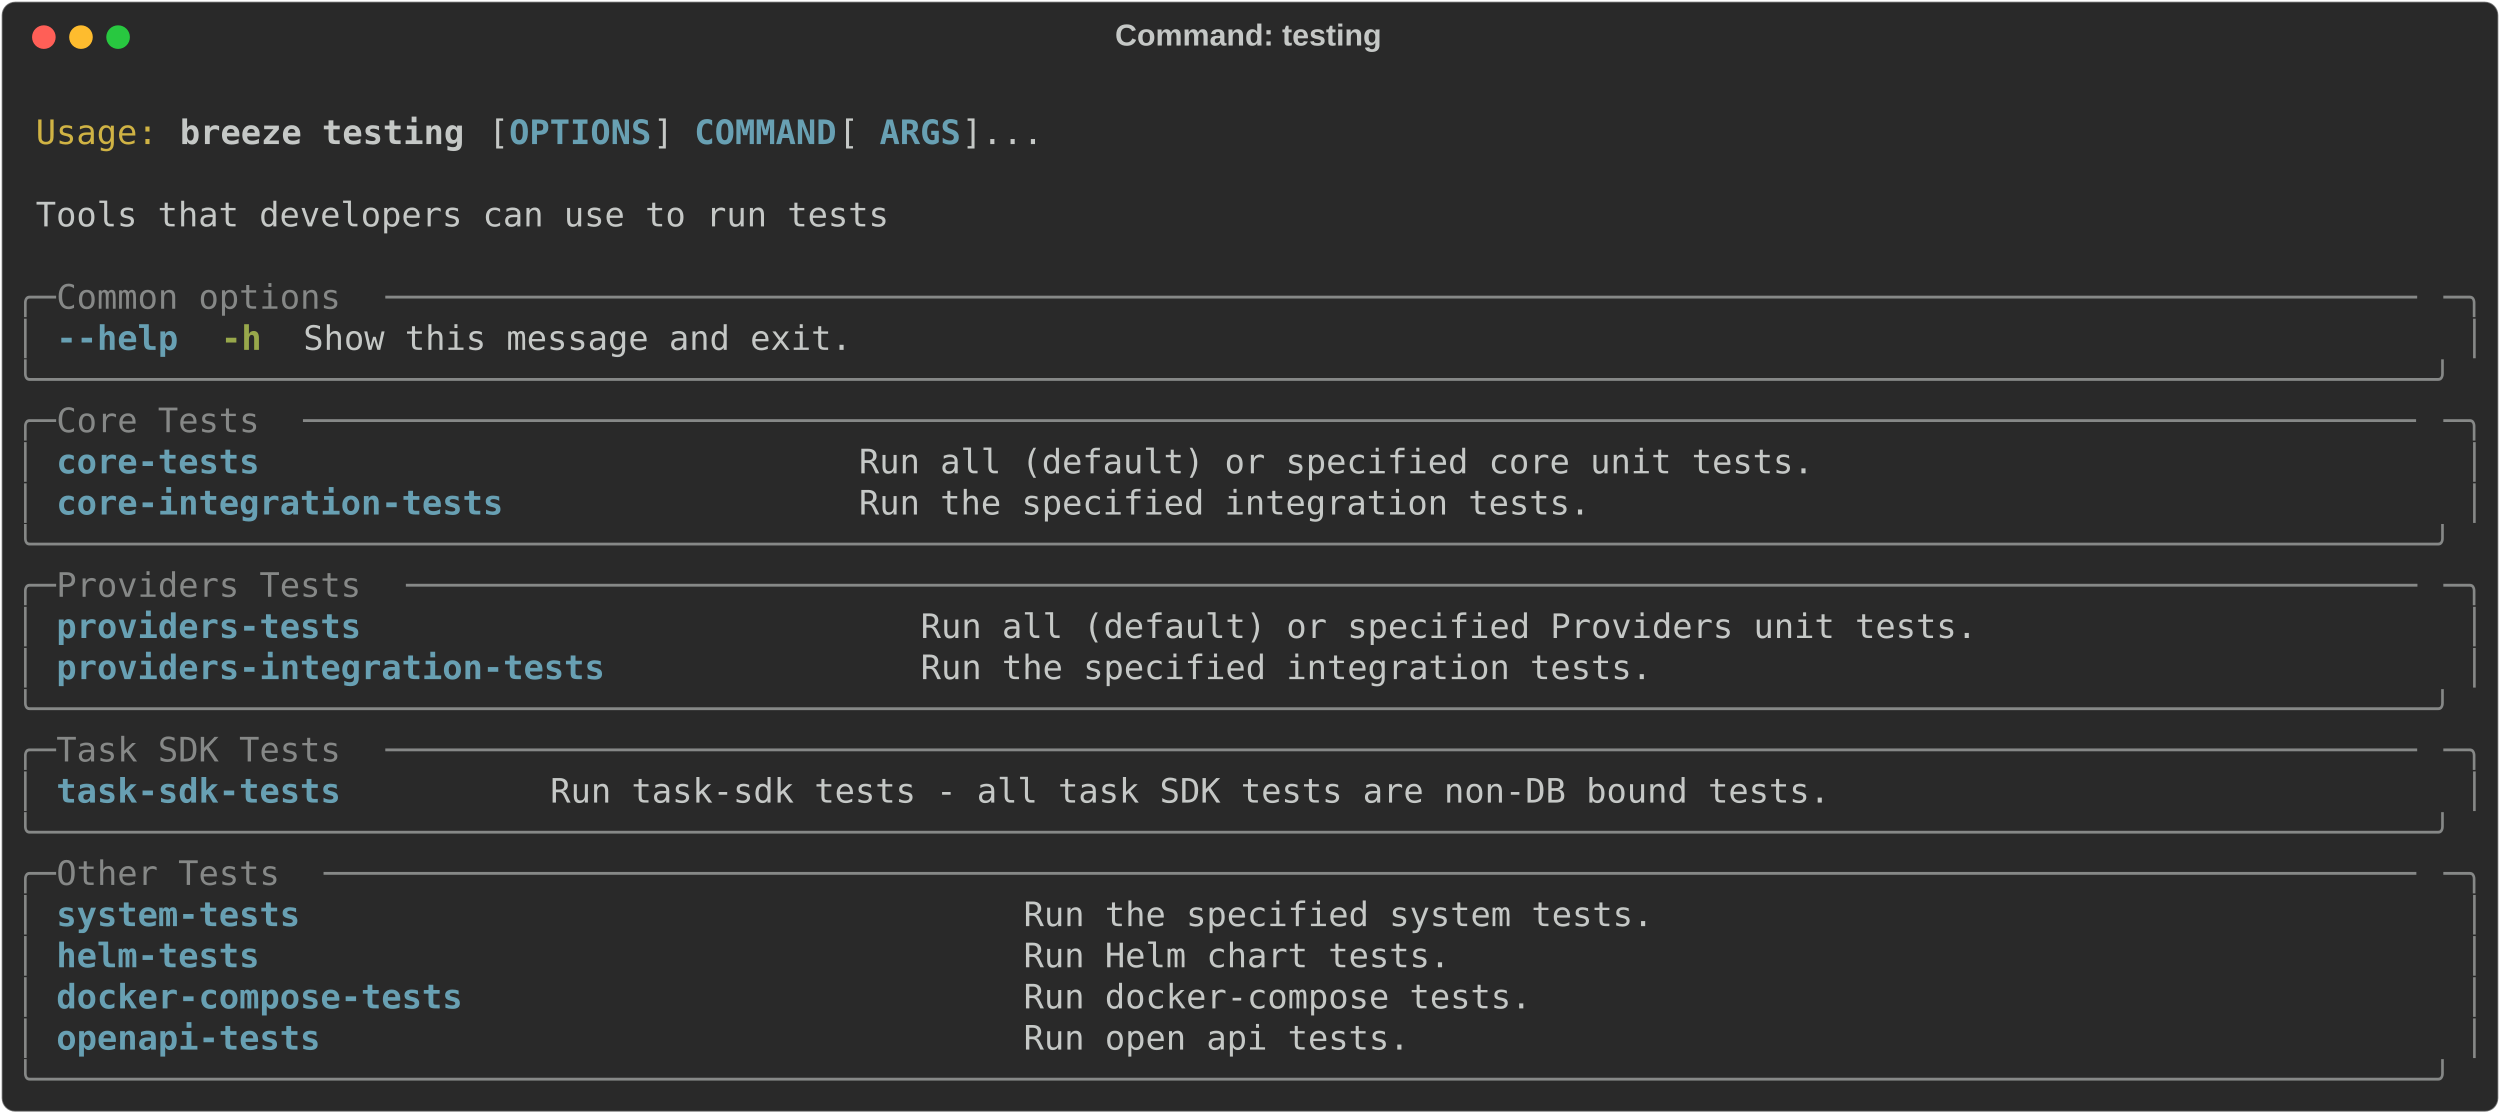
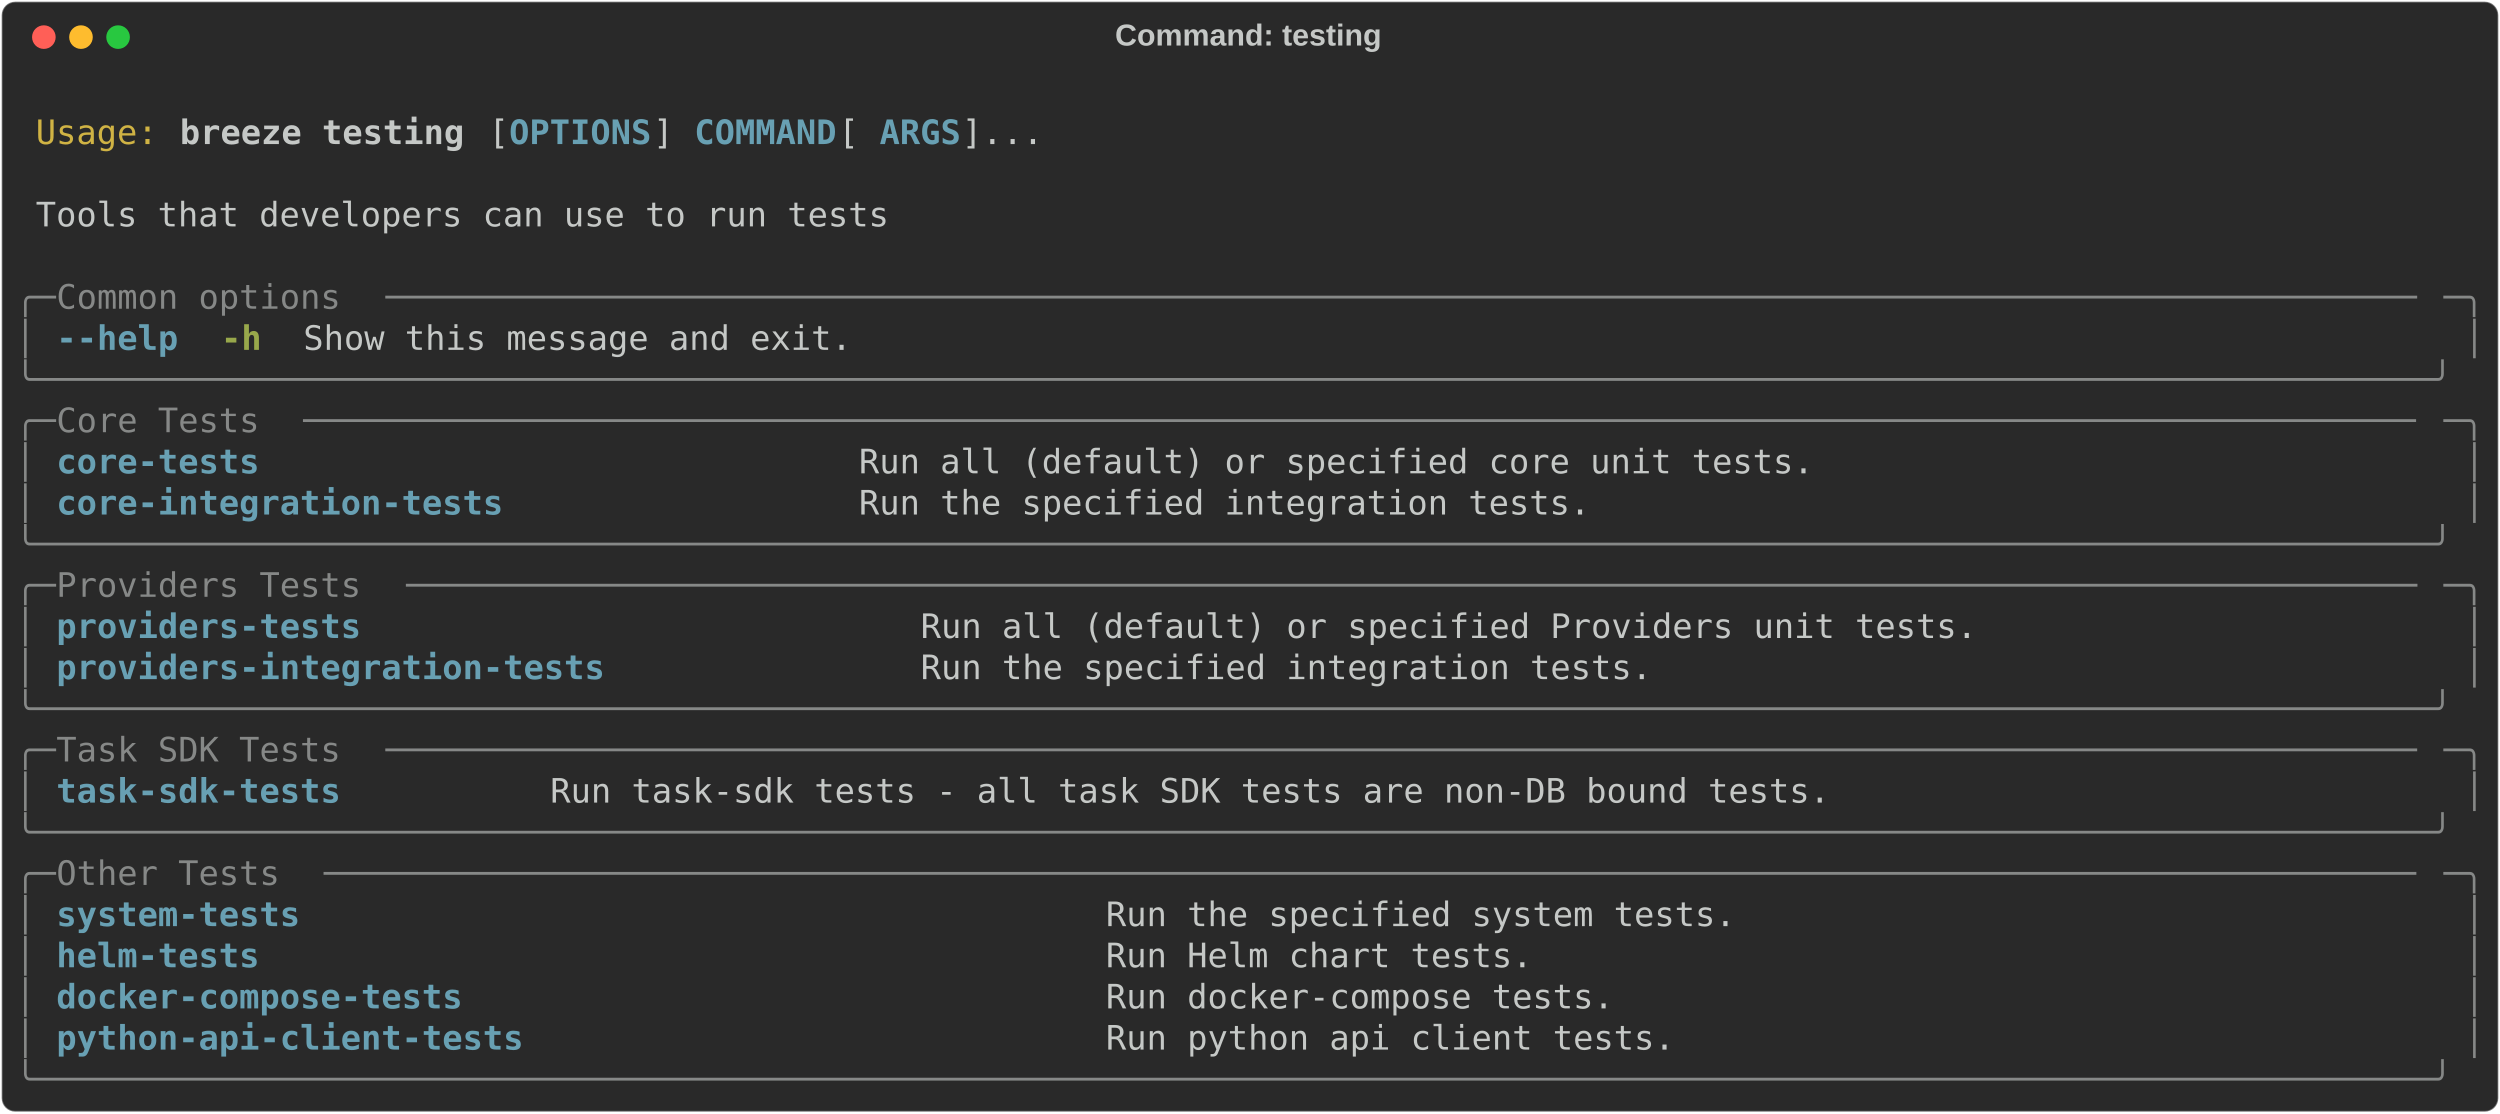
<svg xmlns="http://www.w3.org/2000/svg" class="rich-terminal" viewBox="0 0 1482 660.0">
  <style>

    @font-face {
        font-family: "Fira Code";
        src: local("FiraCode-Regular"),
                url("https://cdnjs.cloudflare.com/ajax/libs/firacode/6.2.0/woff2/FiraCode-Regular.woff2") format("woff2"),
                url("https://cdnjs.cloudflare.com/ajax/libs/firacode/6.2.0/woff/FiraCode-Regular.woff") format("woff");
        font-style: normal;
        font-weight: 400;
    }
    @font-face {
        font-family: "Fira Code";
        src: local("FiraCode-Bold"),
                url("https://cdnjs.cloudflare.com/ajax/libs/firacode/6.2.0/woff2/FiraCode-Bold.woff2") format("woff2"),
                url("https://cdnjs.cloudflare.com/ajax/libs/firacode/6.2.0/woff/FiraCode-Bold.woff") format("woff");
        font-style: bold;
        font-weight: 700;
    }

    .breeze-testing-matrix {
        font-family: Fira Code, monospace;
        font-size: 20px;
        line-height: 24.4px;
        font-variant-east-asian: full-width;
    }

    .breeze-testing-title {
        font-size: 18px;
        font-weight: bold;
        font-family: arial;
    }

    .breeze-testing-r1 { fill: #c5c8c6 }
.breeze-testing-r2 { fill: #d0b344 }
.breeze-testing-r3 { fill: #c5c8c6;font-weight: bold }
.breeze-testing-r4 { fill: #68a0b3;font-weight: bold }
.breeze-testing-r5 { fill: #868887 }
.breeze-testing-r6 { fill: #98a84b;font-weight: bold }
    </style>
  <defs>
    <clipPath id="breeze-testing-clip-terminal">
      <rect x="0" y="0" width="1463.0" height="609.0" />
    </clipPath>
    <clipPath id="breeze-testing-line-0">
      <rect x="0" y="1.5" width="1464" height="24.65" />
    </clipPath>
    <clipPath id="breeze-testing-line-1">
      <rect x="0" y="25.9" width="1464" height="24.65" />
    </clipPath>
    <clipPath id="breeze-testing-line-2">
      <rect x="0" y="50.3" width="1464" height="24.65" />
    </clipPath>
    <clipPath id="breeze-testing-line-3">
      <rect x="0" y="74.7" width="1464" height="24.65" />
    </clipPath>
    <clipPath id="breeze-testing-line-4">
      <rect x="0" y="99.1" width="1464" height="24.65" />
    </clipPath>
    <clipPath id="breeze-testing-line-5">
      <rect x="0" y="123.5" width="1464" height="24.65" />
    </clipPath>
    <clipPath id="breeze-testing-line-6">
      <rect x="0" y="147.9" width="1464" height="24.65" />
    </clipPath>
    <clipPath id="breeze-testing-line-7">
      <rect x="0" y="172.3" width="1464" height="24.65" />
    </clipPath>
    <clipPath id="breeze-testing-line-8">
      <rect x="0" y="196.7" width="1464" height="24.65" />
    </clipPath>
    <clipPath id="breeze-testing-line-9">
      <rect x="0" y="221.1" width="1464" height="24.65" />
    </clipPath>
    <clipPath id="breeze-testing-line-10">
      <rect x="0" y="245.5" width="1464" height="24.65" />
    </clipPath>
    <clipPath id="breeze-testing-line-11">
      <rect x="0" y="269.9" width="1464" height="24.65" />
    </clipPath>
    <clipPath id="breeze-testing-line-12">
      <rect x="0" y="294.3" width="1464" height="24.65" />
    </clipPath>
    <clipPath id="breeze-testing-line-13">
      <rect x="0" y="318.7" width="1464" height="24.65" />
    </clipPath>
    <clipPath id="breeze-testing-line-14">
      <rect x="0" y="343.1" width="1464" height="24.65" />
    </clipPath>
    <clipPath id="breeze-testing-line-15">
      <rect x="0" y="367.5" width="1464" height="24.65" />
    </clipPath>
    <clipPath id="breeze-testing-line-16">
      <rect x="0" y="391.9" width="1464" height="24.65" />
    </clipPath>
    <clipPath id="breeze-testing-line-17">
      <rect x="0" y="416.3" width="1464" height="24.65" />
    </clipPath>
    <clipPath id="breeze-testing-line-18">
      <rect x="0" y="440.7" width="1464" height="24.65" />
    </clipPath>
    <clipPath id="breeze-testing-line-19">
      <rect x="0" y="465.1" width="1464" height="24.65" />
    </clipPath>
    <clipPath id="breeze-testing-line-20">
      <rect x="0" y="489.5" width="1464" height="24.65" />
    </clipPath>
    <clipPath id="breeze-testing-line-21">
      <rect x="0" y="513.9" width="1464" height="24.65" />
    </clipPath>
    <clipPath id="breeze-testing-line-22">
      <rect x="0" y="538.3" width="1464" height="24.65" />
    </clipPath>
    <clipPath id="breeze-testing-line-23">
      <rect x="0" y="562.7" width="1464" height="24.65" />
    </clipPath>
  </defs>
  <rect fill="#292929" stroke="rgba(255,255,255,0.35)" stroke-width="1" x="1" y="1" width="1480" height="658" rx="8" />
  <text class="breeze-testing-title" fill="#c5c8c6" text-anchor="middle" x="740" y="27">Command: testing</text>
  <g transform="translate(26,22)">
    <circle cx="0" cy="0" r="7" fill="#ff5f57" />
    <circle cx="22" cy="0" r="7" fill="#febc2e" />
    <circle cx="44" cy="0" r="7" fill="#28c840" />
  </g>
  <g transform="translate(9, 41)" clip-path="url(#breeze-testing-clip-terminal)">
    <g class="breeze-testing-matrix">
      <text class="breeze-testing-r1" x="1464" y="20" textLength="12.2" clip-path="url(#breeze-testing-line-0)">
</text>
      <text class="breeze-testing-r2" x="12.2" y="44.4" textLength="73.2" clip-path="url(#breeze-testing-line-1)">Usage:</text>
      <text class="breeze-testing-r3" x="97.6" y="44.4" textLength="170.8" clip-path="url(#breeze-testing-line-1)">breeze testing</text>
      <text class="breeze-testing-r1" x="280.6" y="44.4" textLength="12.2" clip-path="url(#breeze-testing-line-1)">[</text>
      <text class="breeze-testing-r4" x="292.8" y="44.4" textLength="85.4" clip-path="url(#breeze-testing-line-1)">OPTIONS</text>
      <text class="breeze-testing-r1" x="378.2" y="44.4" textLength="24.4" clip-path="url(#breeze-testing-line-1)">] </text>
      <text class="breeze-testing-r4" x="402.6" y="44.4" textLength="85.4" clip-path="url(#breeze-testing-line-1)">COMMAND</text>
      <text class="breeze-testing-r1" x="488" y="44.4" textLength="24.4" clip-path="url(#breeze-testing-line-1)"> [</text>
      <text class="breeze-testing-r4" x="512.4" y="44.4" textLength="48.8" clip-path="url(#breeze-testing-line-1)">ARGS</text>
      <text class="breeze-testing-r1" x="561.2" y="44.4" textLength="48.8" clip-path="url(#breeze-testing-line-1)">]...</text>
      <text class="breeze-testing-r1" x="1464" y="44.4" textLength="12.2" clip-path="url(#breeze-testing-line-1)">
</text>
      <text class="breeze-testing-r1" x="1464" y="68.8" textLength="12.2" clip-path="url(#breeze-testing-line-2)">
</text>
      <text class="breeze-testing-r1" x="12.2" y="93.2" textLength="512.4" clip-path="url(#breeze-testing-line-3)">Tools that developers can use to run tests</text>
      <text class="breeze-testing-r1" x="1464" y="93.2" textLength="12.2" clip-path="url(#breeze-testing-line-3)">
</text>
      <text class="breeze-testing-r1" x="1464" y="117.6" textLength="12.2" clip-path="url(#breeze-testing-line-4)">
</text>
      <text class="breeze-testing-r5" x="0" y="142" textLength="24.4" clip-path="url(#breeze-testing-line-5)">╭─</text>
      <text class="breeze-testing-r5" x="24.4" y="142" textLength="195.2" clip-path="url(#breeze-testing-line-5)"> Common options </text>
      <text class="breeze-testing-r5" x="219.6" y="142" textLength="1220" clip-path="url(#breeze-testing-line-5)">────────────────────────────────────────────────────────────────────────────────────────────────────</text>
      <text class="breeze-testing-r5" x="1439.6" y="142" textLength="24.4" clip-path="url(#breeze-testing-line-5)">─╮</text>
      <text class="breeze-testing-r1" x="1464" y="142" textLength="12.2" clip-path="url(#breeze-testing-line-5)">
</text>
      <text class="breeze-testing-r5" x="0" y="166.4" textLength="12.2" clip-path="url(#breeze-testing-line-6)">│</text>
      <text class="breeze-testing-r4" x="24.4" y="166.4" textLength="73.2" clip-path="url(#breeze-testing-line-6)">--help</text>
      <text class="breeze-testing-r6" x="122" y="166.4" textLength="24.4" clip-path="url(#breeze-testing-line-6)">-h</text>
      <text class="breeze-testing-r1" x="170.8" y="166.4" textLength="329.4" clip-path="url(#breeze-testing-line-6)">Show this message and exit.</text>
      <text class="breeze-testing-r5" x="1451.8" y="166.4" textLength="12.2" clip-path="url(#breeze-testing-line-6)">│</text>
      <text class="breeze-testing-r1" x="1464" y="166.4" textLength="12.2" clip-path="url(#breeze-testing-line-6)">
</text>
      <text class="breeze-testing-r5" x="0" y="190.8" textLength="1464" clip-path="url(#breeze-testing-line-7)">╰──────────────────────────────────────────────────────────────────────────────────────────────────────────────────────╯</text>
      <text class="breeze-testing-r1" x="1464" y="190.8" textLength="12.2" clip-path="url(#breeze-testing-line-7)">
</text>
      <text class="breeze-testing-r5" x="0" y="215.2" textLength="24.4" clip-path="url(#breeze-testing-line-8)">╭─</text>
      <text class="breeze-testing-r5" x="24.4" y="215.2" textLength="146.4" clip-path="url(#breeze-testing-line-8)"> Core Tests </text>
      <text class="breeze-testing-r5" x="170.8" y="215.2" textLength="1268.8" clip-path="url(#breeze-testing-line-8)">────────────────────────────────────────────────────────────────────────────────────────────────────────</text>
      <text class="breeze-testing-r5" x="1439.6" y="215.2" textLength="24.4" clip-path="url(#breeze-testing-line-8)">─╮</text>
      <text class="breeze-testing-r1" x="1464" y="215.2" textLength="12.2" clip-path="url(#breeze-testing-line-8)">
</text>
      <text class="breeze-testing-r5" x="0" y="239.6" textLength="12.2" clip-path="url(#breeze-testing-line-9)">│</text>
      <text class="breeze-testing-r4" x="24.4" y="239.6" textLength="451.4" clip-path="url(#breeze-testing-line-9)">core-tests                           </text>
      <text class="breeze-testing-r1" x="500.2" y="239.6" textLength="939.4" clip-path="url(#breeze-testing-line-9)">Run all (default) or specified core unit tests.                              </text>
      <text class="breeze-testing-r5" x="1451.8" y="239.6" textLength="12.2" clip-path="url(#breeze-testing-line-9)">│</text>
      <text class="breeze-testing-r1" x="1464" y="239.6" textLength="12.2" clip-path="url(#breeze-testing-line-9)">
</text>
      <text class="breeze-testing-r5" x="0" y="264" textLength="12.2" clip-path="url(#breeze-testing-line-10)">│</text>
      <text class="breeze-testing-r4" x="24.4" y="264" textLength="451.4" clip-path="url(#breeze-testing-line-10)">core-integration-tests               </text>
      <text class="breeze-testing-r1" x="500.2" y="264" textLength="939.4" clip-path="url(#breeze-testing-line-10)">Run the specified integration tests.                                         </text>
      <text class="breeze-testing-r5" x="1451.8" y="264" textLength="12.2" clip-path="url(#breeze-testing-line-10)">│</text>
      <text class="breeze-testing-r1" x="1464" y="264" textLength="12.2" clip-path="url(#breeze-testing-line-10)">
</text>
      <text class="breeze-testing-r5" x="0" y="288.4" textLength="1464" clip-path="url(#breeze-testing-line-11)">╰──────────────────────────────────────────────────────────────────────────────────────────────────────────────────────╯</text>
      <text class="breeze-testing-r1" x="1464" y="288.4" textLength="12.2" clip-path="url(#breeze-testing-line-11)">
</text>
      <text class="breeze-testing-r5" x="0" y="312.8" textLength="24.4" clip-path="url(#breeze-testing-line-12)">╭─</text>
      <text class="breeze-testing-r5" x="24.4" y="312.8" textLength="207.4" clip-path="url(#breeze-testing-line-12)"> Providers Tests </text>
      <text class="breeze-testing-r5" x="231.8" y="312.8" textLength="1207.8" clip-path="url(#breeze-testing-line-12)">───────────────────────────────────────────────────────────────────────────────────────────────────</text>
      <text class="breeze-testing-r5" x="1439.6" y="312.8" textLength="24.4" clip-path="url(#breeze-testing-line-12)">─╮</text>
      <text class="breeze-testing-r1" x="1464" y="312.8" textLength="12.2" clip-path="url(#breeze-testing-line-12)">
</text>
      <text class="breeze-testing-r5" x="0" y="337.2" textLength="12.2" clip-path="url(#breeze-testing-line-13)">│</text>
      <text class="breeze-testing-r4" x="24.4" y="337.2" textLength="488" clip-path="url(#breeze-testing-line-13)">providers-tests                         </text>
      <text class="breeze-testing-r1" x="536.8" y="337.2" textLength="902.8" clip-path="url(#breeze-testing-line-13)">Run all (default) or specified Providers unit tests.                      </text>
      <text class="breeze-testing-r5" x="1451.8" y="337.2" textLength="12.2" clip-path="url(#breeze-testing-line-13)">│</text>
      <text class="breeze-testing-r1" x="1464" y="337.2" textLength="12.2" clip-path="url(#breeze-testing-line-13)">
</text>
      <text class="breeze-testing-r5" x="0" y="361.6" textLength="12.2" clip-path="url(#breeze-testing-line-14)">│</text>
      <text class="breeze-testing-r4" x="24.4" y="361.6" textLength="488" clip-path="url(#breeze-testing-line-14)">providers-integration-tests             </text>
      <text class="breeze-testing-r1" x="536.8" y="361.6" textLength="902.8" clip-path="url(#breeze-testing-line-14)">Run the specified integration tests.                                      </text>
      <text class="breeze-testing-r5" x="1451.8" y="361.6" textLength="12.2" clip-path="url(#breeze-testing-line-14)">│</text>
      <text class="breeze-testing-r1" x="1464" y="361.6" textLength="12.2" clip-path="url(#breeze-testing-line-14)">
</text>
      <text class="breeze-testing-r5" x="0" y="386" textLength="1464" clip-path="url(#breeze-testing-line-15)">╰──────────────────────────────────────────────────────────────────────────────────────────────────────────────────────╯</text>
      <text class="breeze-testing-r1" x="1464" y="386" textLength="12.2" clip-path="url(#breeze-testing-line-15)">
</text>
      <text class="breeze-testing-r5" x="0" y="410.4" textLength="24.4" clip-path="url(#breeze-testing-line-16)">╭─</text>
      <text class="breeze-testing-r5" x="24.4" y="410.4" textLength="195.2" clip-path="url(#breeze-testing-line-16)"> Task SDK Tests </text>
      <text class="breeze-testing-r5" x="219.6" y="410.4" textLength="1220" clip-path="url(#breeze-testing-line-16)">────────────────────────────────────────────────────────────────────────────────────────────────────</text>
      <text class="breeze-testing-r5" x="1439.6" y="410.4" textLength="24.4" clip-path="url(#breeze-testing-line-16)">─╮</text>
      <text class="breeze-testing-r1" x="1464" y="410.4" textLength="12.2" clip-path="url(#breeze-testing-line-16)">
</text>
      <text class="breeze-testing-r5" x="0" y="434.8" textLength="12.2" clip-path="url(#breeze-testing-line-17)">│</text>
      <text class="breeze-testing-r4" x="24.4" y="434.8" textLength="268.4" clip-path="url(#breeze-testing-line-17)">task-sdk-tests        </text>
      <text class="breeze-testing-r1" x="317.2" y="434.8" textLength="1122.4" clip-path="url(#breeze-testing-line-17)">Run task-sdk tests - all task SDK tests are non-DB bound tests.                             </text>
      <text class="breeze-testing-r5" x="1451.8" y="434.8" textLength="12.2" clip-path="url(#breeze-testing-line-17)">│</text>
      <text class="breeze-testing-r1" x="1464" y="434.8" textLength="12.2" clip-path="url(#breeze-testing-line-17)">
</text>
      <text class="breeze-testing-r5" x="0" y="459.2" textLength="1464" clip-path="url(#breeze-testing-line-18)">╰──────────────────────────────────────────────────────────────────────────────────────────────────────────────────────╯</text>
      <text class="breeze-testing-r1" x="1464" y="459.2" textLength="12.2" clip-path="url(#breeze-testing-line-18)">
</text>
      <text class="breeze-testing-r5" x="0" y="483.6" textLength="24.4" clip-path="url(#breeze-testing-line-19)">╭─</text>
      <text class="breeze-testing-r5" x="24.4" y="483.6" textLength="158.6" clip-path="url(#breeze-testing-line-19)"> Other Tests </text>
      <text class="breeze-testing-r5" x="183" y="483.6" textLength="1256.6" clip-path="url(#breeze-testing-line-19)">───────────────────────────────────────────────────────────────────────────────────────────────────────</text>
      <text class="breeze-testing-r5" x="1439.6" y="483.6" textLength="24.4" clip-path="url(#breeze-testing-line-19)">─╮</text>
      <text class="breeze-testing-r1" x="1464" y="483.6" textLength="12.2" clip-path="url(#breeze-testing-line-19)">
</text>
      <text class="breeze-testing-r5" x="0" y="508" textLength="12.2" clip-path="url(#breeze-testing-line-20)">│</text>
-       <text class="breeze-testing-r4" x="24.4" y="508" textLength="549" clip-path="url(#breeze-testing-line-20)">system-tests                                 </text>
-       <text class="breeze-testing-r1" x="597.8" y="508" textLength="841.8" clip-path="url(#breeze-testing-line-20)">Run the specified system tests.                                      </text>
+       <text class="breeze-testing-r4" x="24.4" y="508" textLength="597.8" clip-path="url(#breeze-testing-line-20)">system-tests                                     </text>
+       <text class="breeze-testing-r1" x="646.6" y="508" textLength="793" clip-path="url(#breeze-testing-line-20)">Run the specified system tests.                                  </text>
      <text class="breeze-testing-r5" x="1451.8" y="508" textLength="12.2" clip-path="url(#breeze-testing-line-20)">│</text>
      <text class="breeze-testing-r1" x="1464" y="508" textLength="12.2" clip-path="url(#breeze-testing-line-20)">
</text>
      <text class="breeze-testing-r5" x="0" y="532.4" textLength="12.2" clip-path="url(#breeze-testing-line-21)">│</text>
-       <text class="breeze-testing-r4" x="24.4" y="532.4" textLength="549" clip-path="url(#breeze-testing-line-21)">helm-tests                                   </text>
-       <text class="breeze-testing-r1" x="597.8" y="532.4" textLength="841.8" clip-path="url(#breeze-testing-line-21)">Run Helm chart tests.                                                </text>
+       <text class="breeze-testing-r4" x="24.4" y="532.4" textLength="597.8" clip-path="url(#breeze-testing-line-21)">helm-tests                                       </text>
+       <text class="breeze-testing-r1" x="646.6" y="532.4" textLength="793" clip-path="url(#breeze-testing-line-21)">Run Helm chart tests.                                            </text>
      <text class="breeze-testing-r5" x="1451.8" y="532.4" textLength="12.2" clip-path="url(#breeze-testing-line-21)">│</text>
      <text class="breeze-testing-r1" x="1464" y="532.4" textLength="12.2" clip-path="url(#breeze-testing-line-21)">
</text>
      <text class="breeze-testing-r5" x="0" y="556.8" textLength="12.2" clip-path="url(#breeze-testing-line-22)">│</text>
-       <text class="breeze-testing-r4" x="24.4" y="556.8" textLength="549" clip-path="url(#breeze-testing-line-22)">docker-compose-tests                         </text>
-       <text class="breeze-testing-r1" x="597.8" y="556.8" textLength="841.8" clip-path="url(#breeze-testing-line-22)">Run docker-compose tests.                                            </text>
+       <text class="breeze-testing-r4" x="24.4" y="556.8" textLength="597.8" clip-path="url(#breeze-testing-line-22)">docker-compose-tests                             </text>
+       <text class="breeze-testing-r1" x="646.6" y="556.8" textLength="793" clip-path="url(#breeze-testing-line-22)">Run docker-compose tests.                                        </text>
      <text class="breeze-testing-r5" x="1451.8" y="556.8" textLength="12.2" clip-path="url(#breeze-testing-line-22)">│</text>
      <text class="breeze-testing-r1" x="1464" y="556.8" textLength="12.2" clip-path="url(#breeze-testing-line-22)">
</text>
      <text class="breeze-testing-r5" x="0" y="581.2" textLength="12.2" clip-path="url(#breeze-testing-line-23)">│</text>
-       <text class="breeze-testing-r4" x="24.4" y="581.2" textLength="549" clip-path="url(#breeze-testing-line-23)">openapi-tests                                </text>
-       <text class="breeze-testing-r1" x="597.8" y="581.2" textLength="841.8" clip-path="url(#breeze-testing-line-23)">Run open api tests.                                                  </text>
+       <text class="breeze-testing-r4" x="24.4" y="581.2" textLength="597.8" clip-path="url(#breeze-testing-line-23)">python-api-client-tests                          </text>
+       <text class="breeze-testing-r1" x="646.6" y="581.2" textLength="793" clip-path="url(#breeze-testing-line-23)">Run python api client tests.                                     </text>
      <text class="breeze-testing-r5" x="1451.8" y="581.2" textLength="12.2" clip-path="url(#breeze-testing-line-23)">│</text>
      <text class="breeze-testing-r1" x="1464" y="581.2" textLength="12.2" clip-path="url(#breeze-testing-line-23)">
</text>
      <text class="breeze-testing-r5" x="0" y="605.6" textLength="1464" clip-path="url(#breeze-testing-line-24)">╰──────────────────────────────────────────────────────────────────────────────────────────────────────────────────────╯</text>
      <text class="breeze-testing-r1" x="1464" y="605.6" textLength="12.2" clip-path="url(#breeze-testing-line-24)">
</text>
    </g>
  </g>
</svg>
